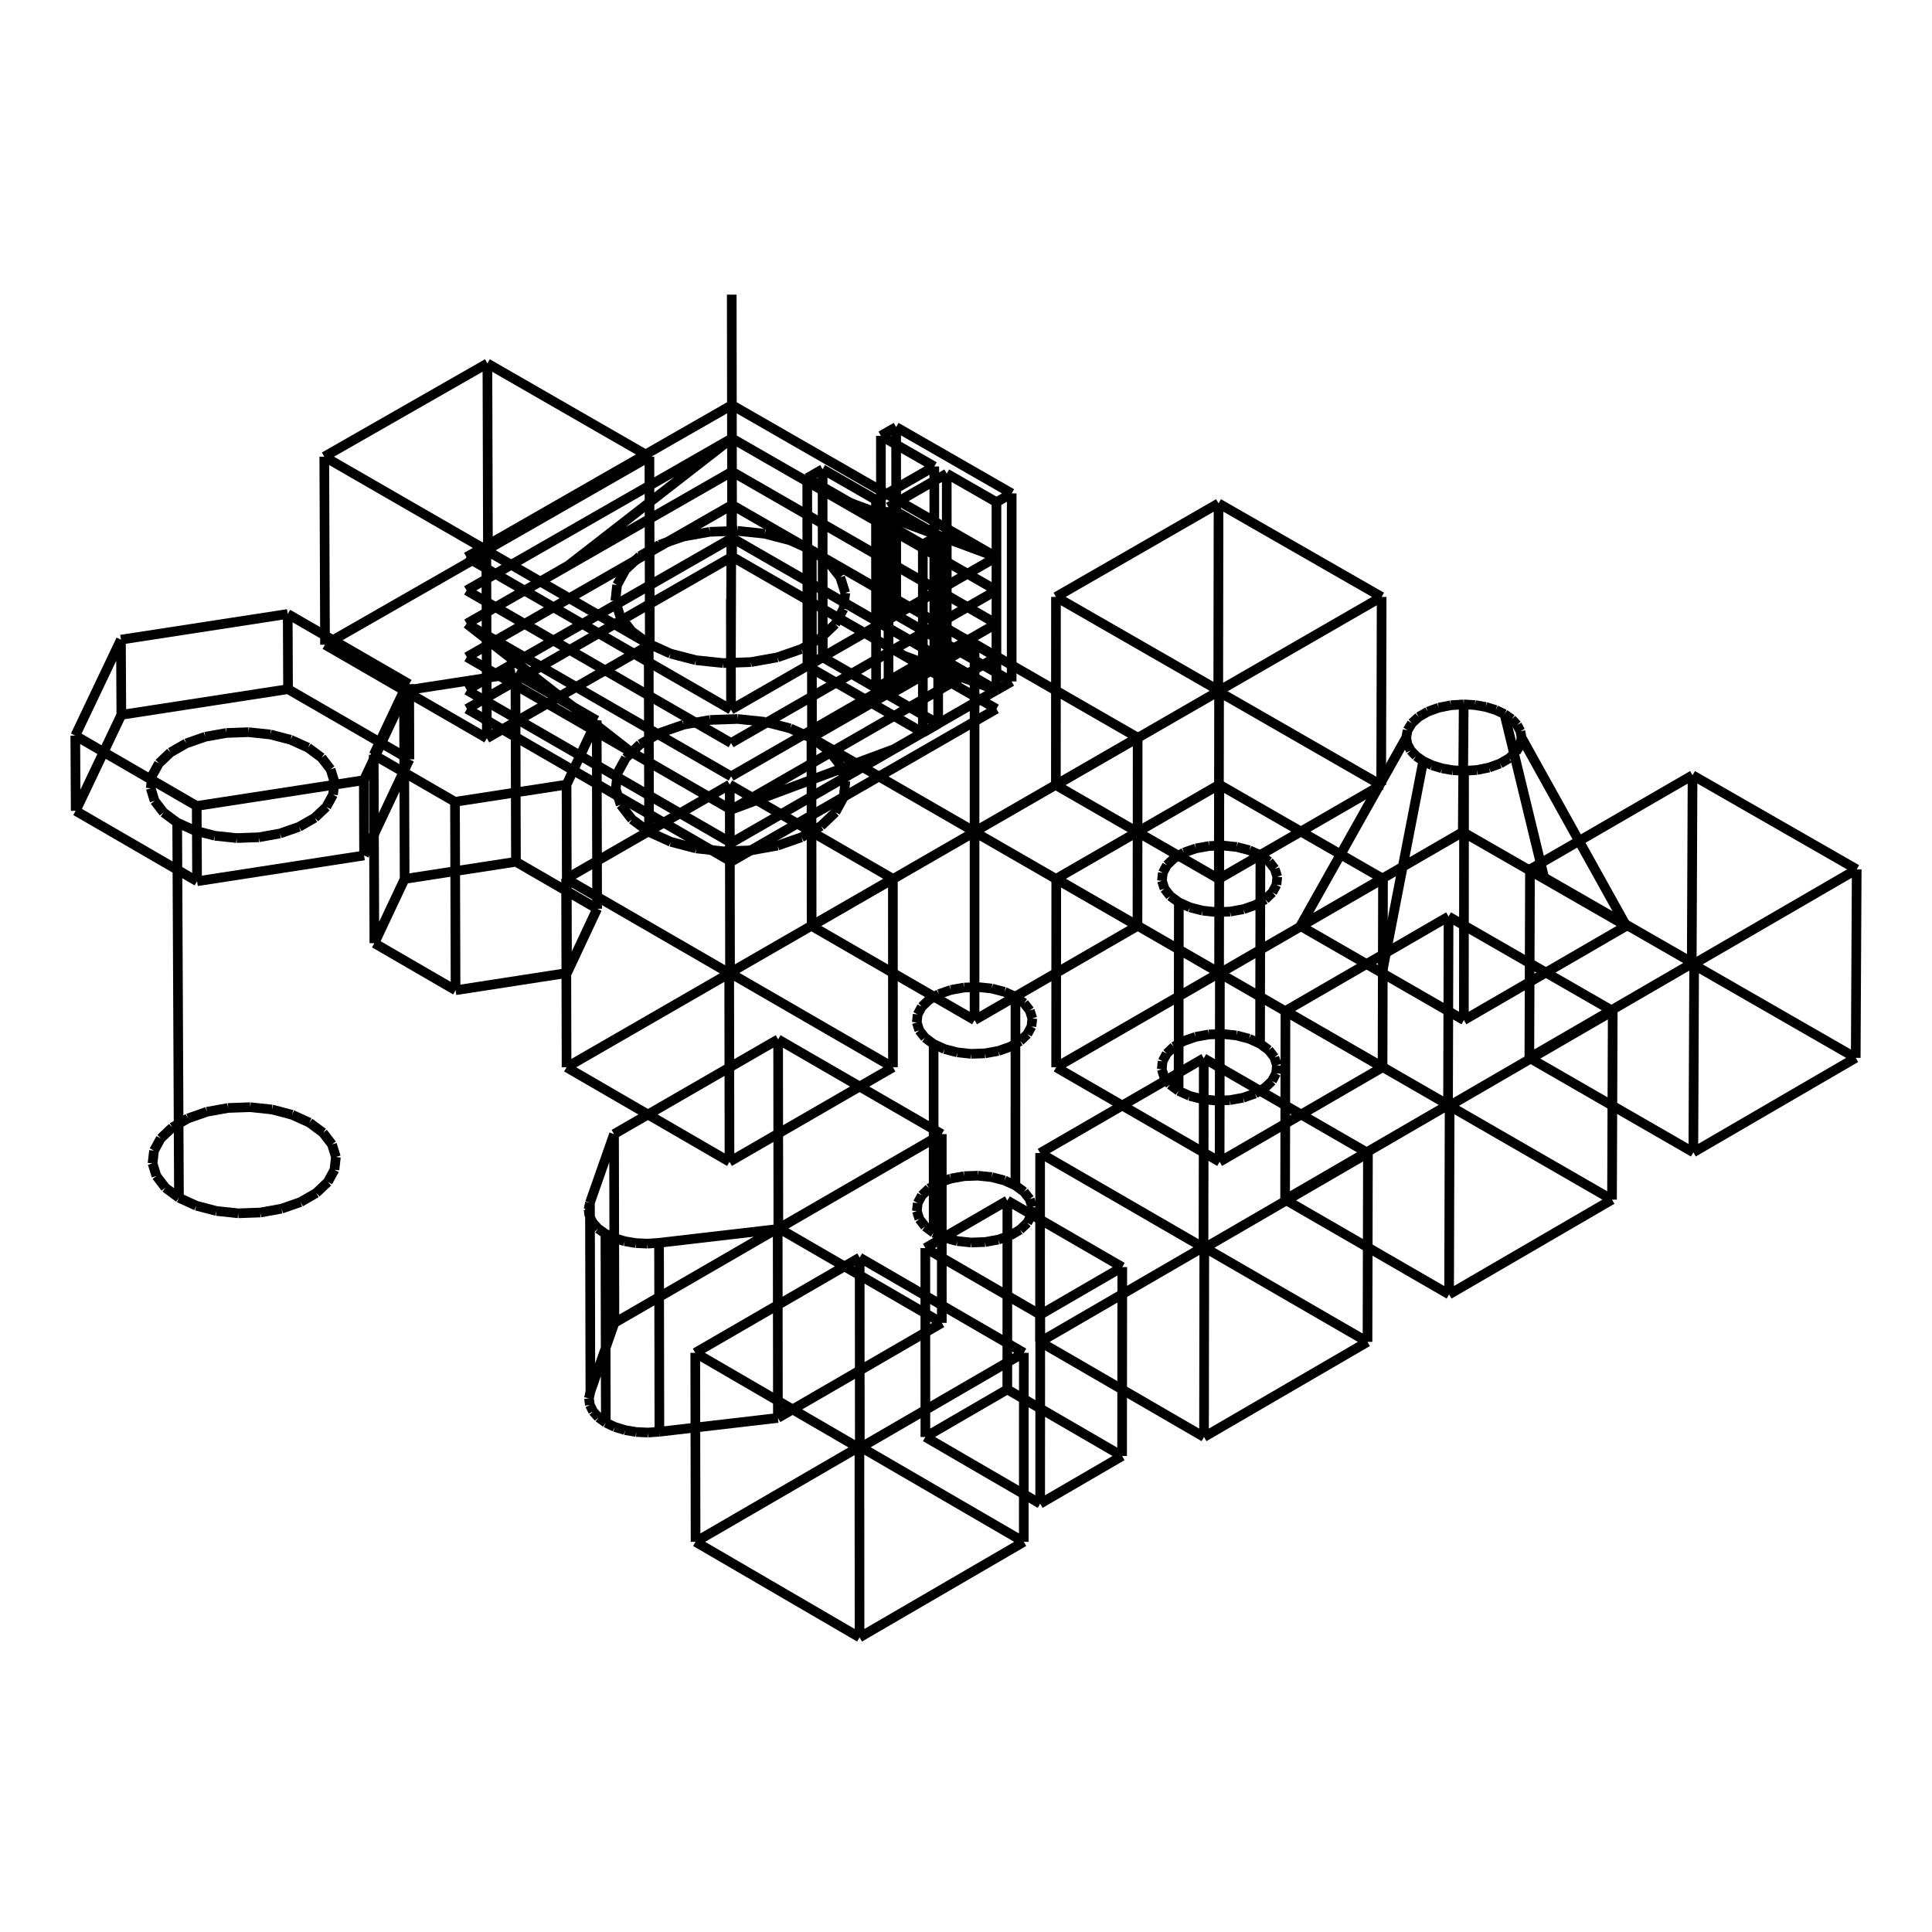
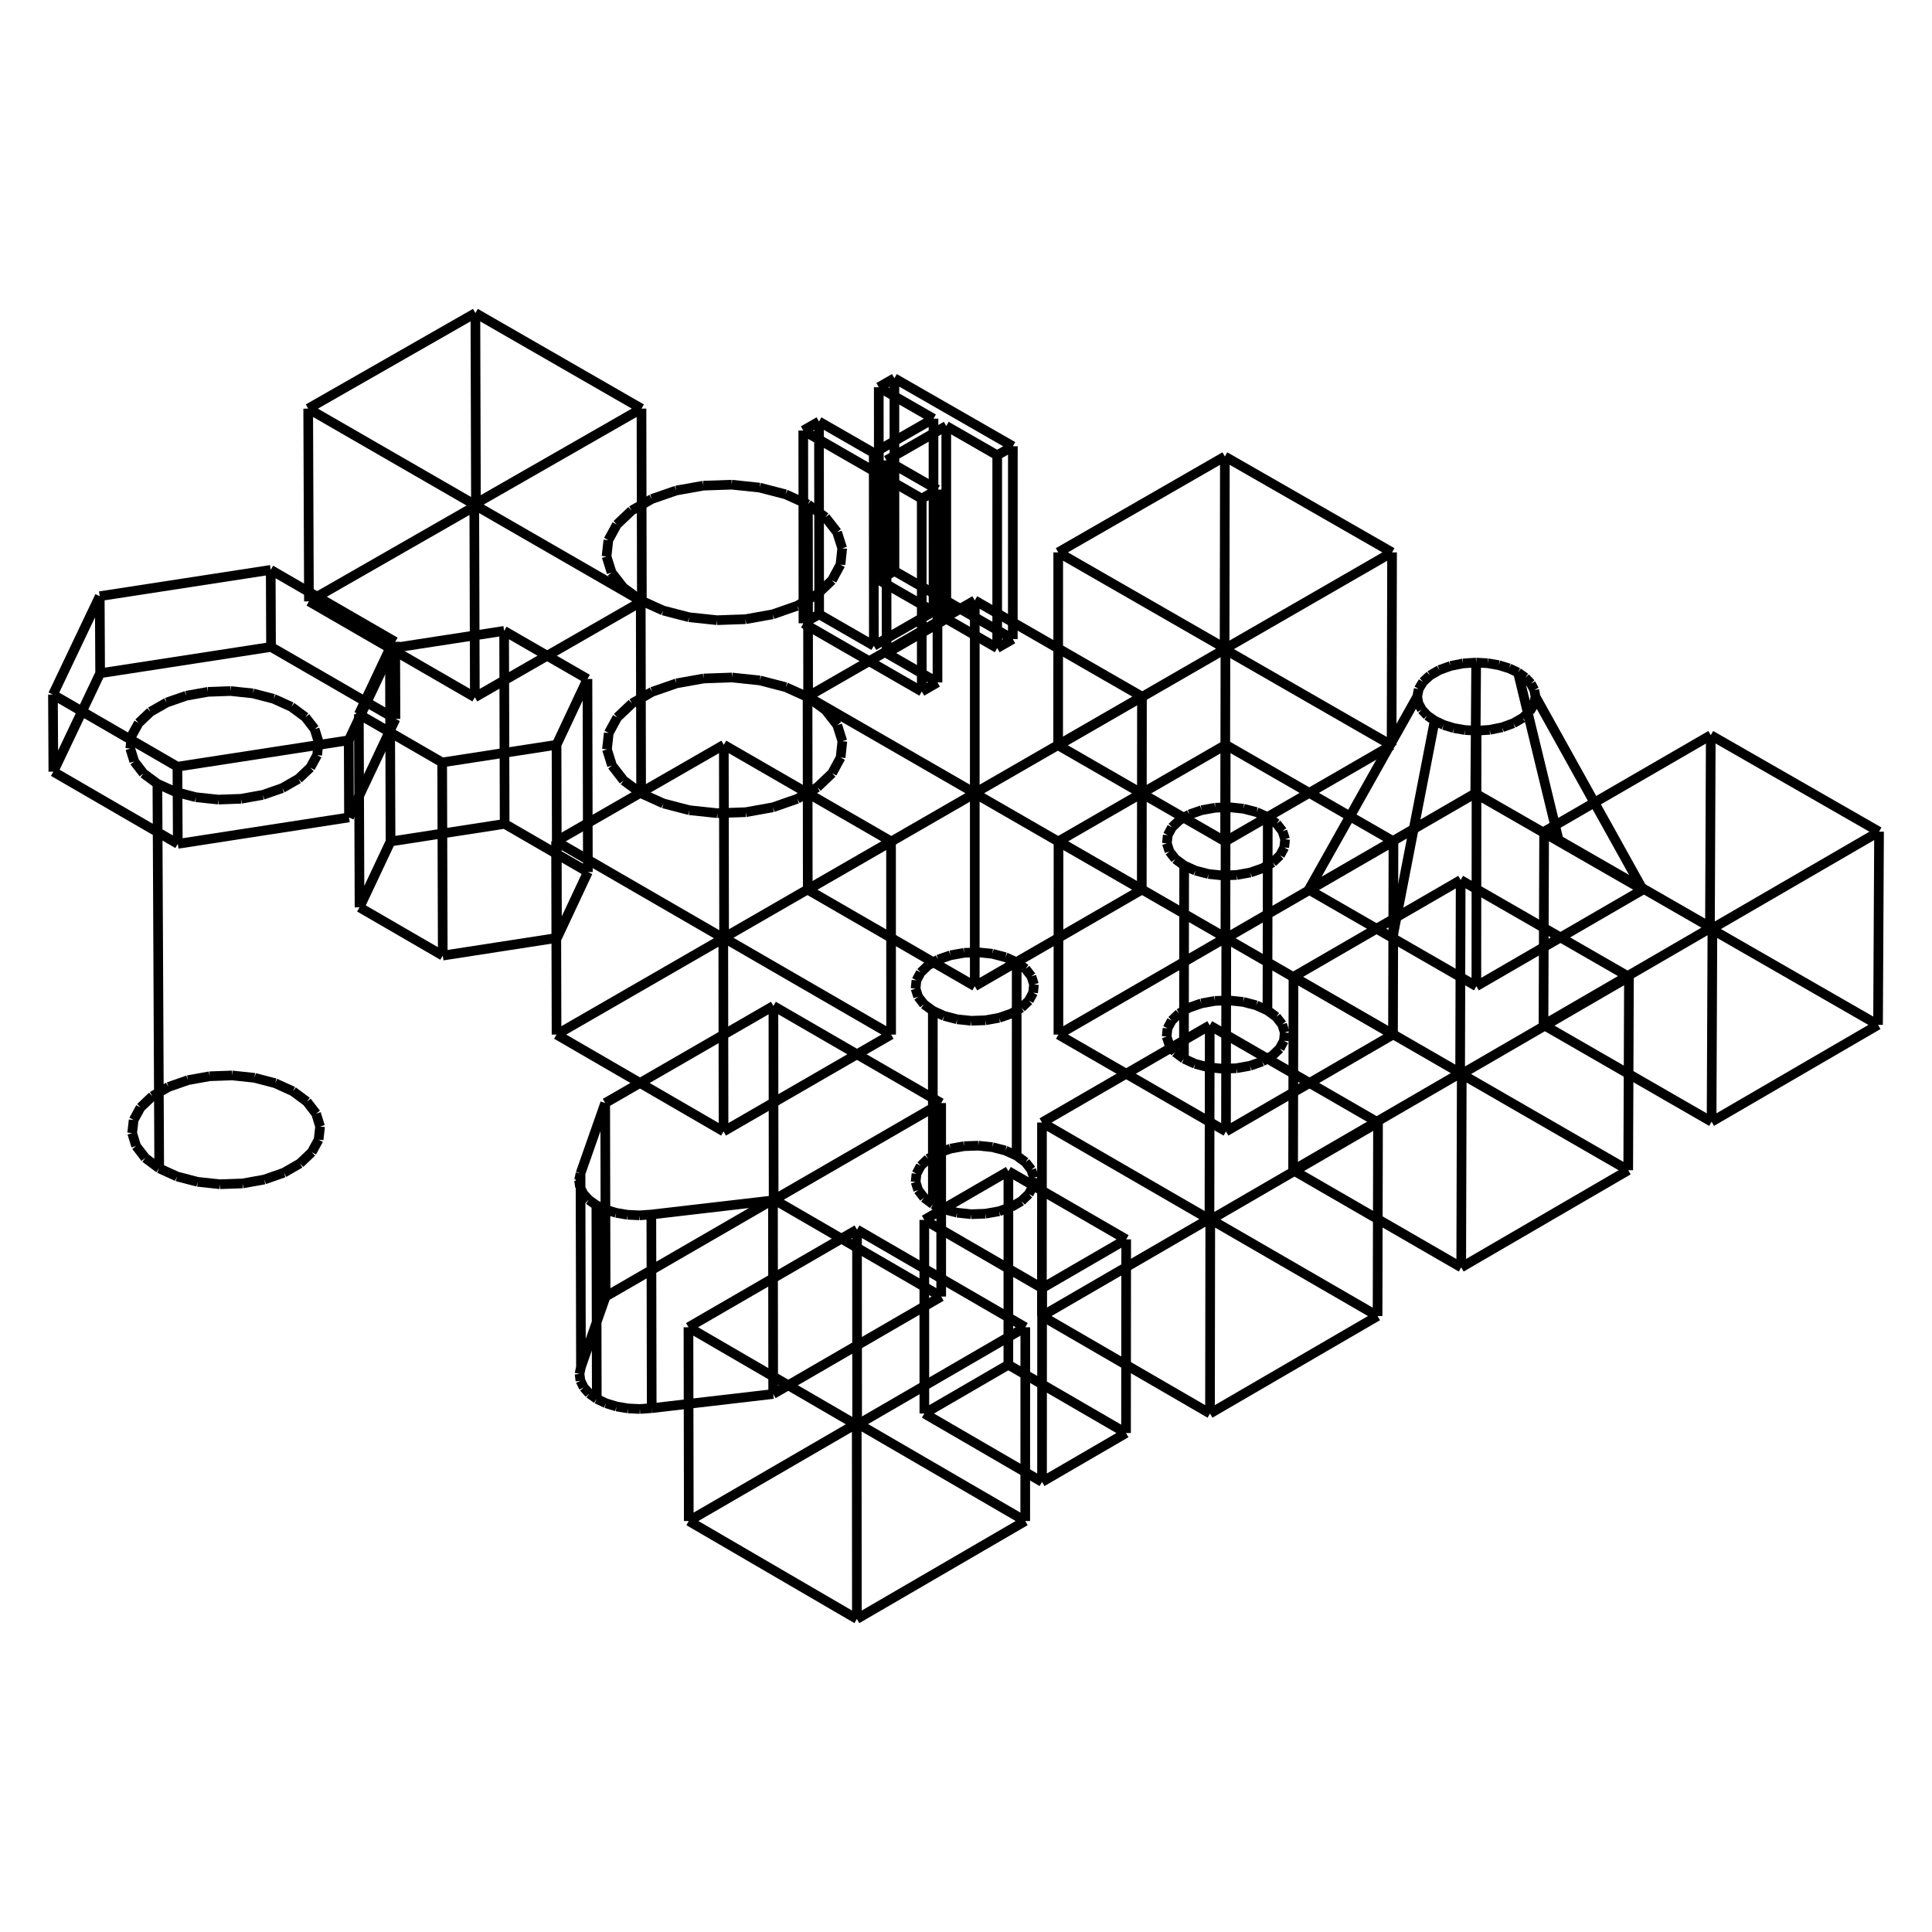
<svg xmlns="http://www.w3.org/2000/svg" viewBox="0 0 800 800">
-   <path d="M504.683,363.953 L504.795,285.987 M571.922,325.089 L572.109,247.167 M504.683,363.953 L571.922,325.089 M504.795,285.987 L572.109,247.167 M504.458,286.311 L504.57,208.432 M571.922,325.089 L504.458,286.311 M572.109,247.167 L504.57,208.432 M437.218,325.089 L437.256,247.167 M504.458,286.311 L437.218,325.089 M504.57,208.432 L437.256,247.167 M437.218,325.089 L504.683,363.953 M437.256,247.167 L504.795,285.987" stroke="black" stroke-width="4" fill="red" />
-   <path d="M403.542,344.51 L403.542,266.566 M336.078,383.418 L336.003,305.43 M403.542,344.51 L336.078,383.418 M403.542,266.566 L336.003,305.43 M403.542,422.411 L403.542,344.38 M336.078,383.418 L403.542,422.411 M336.003,305.43 L403.542,344.38 M471.007,383.418 L471.082,305.43 M403.542,422.411 L471.007,383.418 M403.542,344.38 L471.082,305.43 M471.007,383.418 L403.542,344.51 M471.082,305.43 L403.542,266.566" stroke="black" stroke-width="4" fill="red" />
-   <path d="M302.29,402.904 L302.177,324.894 M234.6,441.941 L234.412,363.888 M302.29,402.904 L234.6,441.941 M302.177,324.894 L234.412,363.888 M302.064,481.065 L301.951,402.969 M234.6,441.941 L302.064,481.065 M234.412,363.888 L301.951,402.969 M369.754,441.941 L369.716,363.888 M302.064,481.065 L369.754,441.941 M301.951,402.969 L369.716,363.888 M369.754,441.941 L302.29,402.904 M369.716,363.888 L302.177,324.894" stroke="black" stroke-width="4" fill="red" />
-   <path d="M382.14,303.357 L382.116,225.459 M334.341,275.813 L334.264,197.946 M382.14,303.357 L334.341,275.813 M382.116,225.459 L334.264,197.946 M340.686,272.166 L340.616,194.302 M334.341,275.813 L340.686,272.166 M334.264,197.946 L340.616,194.302 M362.77,284.889 L362.725,207.011 M340.686,272.166 L362.77,284.889 M340.616,194.302 L362.725,207.011 M386.888,271.013 L386.87,193.151 M362.77,284.889 L386.888,271.013 M362.725,207.011 L386.87,193.151 M364.804,258.3 L364.761,180.452 M386.888,271.013 L364.804,258.3 M386.87,193.151 L364.761,180.452 M371.109,254.675 L371.073,176.831 M364.804,258.3 L371.109,254.675 M364.761,180.452 L371.073,176.831 M418.908,282.185 L418.925,204.31 M371.109,254.675 L418.908,282.185 M371.073,176.831 L418.925,204.31 M412.602,285.816 L412.612,207.937 M418.908,282.185 L412.602,285.816 M418.925,204.31 L412.612,207.937 M392.042,273.98 L392.03,196.115 M412.602,285.816 L392.042,273.98 M412.612,207.937 L392.03,196.115 M367.925,287.858 L367.885,209.977 M392.042,273.98 L367.925,287.858 M392.03,196.115 L367.885,209.977 M388.485,299.703 L388.468,221.809 M367.925,287.858 L388.485,299.703 M367.885,209.977 L388.468,221.809 M388.485,299.703 L382.14,303.357 M388.468,221.809 L382.116,225.459" stroke="black" stroke-width="4" fill="red" />
-   <path d="M188.64,410.041 L188.401,332.024 M234.788,402.904 L234.6,324.894 M188.64,410.041 L234.788,402.904 M188.401,332.024 L234.6,324.894 M247.261,376.291 L247.087,298.311 M234.788,402.904 L247.261,376.291 M234.6,324.894 L247.087,298.311 M213.641,356.834 L213.43,278.876 M247.261,376.291 L213.641,356.834 M247.087,298.311 L213.43,278.876 M167.549,363.953 L167.287,285.987 M213.641,356.834 L167.549,363.953 M213.43,278.876 L167.287,285.987 M155.02,390.547 L154.744,312.552 M167.549,363.953 L155.02,390.547 M167.287,285.987 L154.744,312.552 M155.02,390.547 L188.64,410.041 M154.744,312.552 L188.401,332.024" stroke="black" stroke-width="4" fill="red" />
-   <path d="M336.228,305.689 L336.153,227.789 M268.764,344.51 L268.614,266.566 M336.228,305.689 L343.296,310.894 M343.296,310.894 L347.996,316.924 M347.996,316.924 L350.055,323.432 M350.055,323.432 L349.352,330.038 M349.352,330.038 L345.925,336.359 M345.925,336.359 L339.973,342.027 M339.973,342.027 L331.842,346.711 M331.842,346.711 L322.002,350.139 M322.002,350.139 L311.028,352.111 M311.028,352.111 L299.558,352.511 M299.558,352.511 L288.26,351.316 M288.26,351.316 L277.792,348.596 M277.792,348.596 L268.764,344.51 M336.153,227.789 L343.229,232.987 M343.229,232.987 L347.934,239.011 M347.934,239.011 L349.996,245.511 M349.996,245.511 L349.292,252.11 M349.292,252.11 L345.861,258.424 M345.861,258.424 L339.903,264.085 M339.903,264.085 L331.762,268.764 M331.762,268.764 L321.912,272.189 M321.912,272.189 L310.925,274.158 M310.925,274.158 L299.442,274.558 M299.442,274.558 L288.132,273.365 M288.132,273.365 L277.652,270.648 M277.652,270.648 L268.614,266.566 M268.764,344.51 L261.7,339.296 M261.7,339.296 L257.012,333.258 M257.012,333.258 L254.969,326.747 M254.969,326.747 L255.691,320.142 M255.691,320.142 L259.132,313.827 M259.132,313.827 L265.092,308.168 M265.092,308.168 L273.224,303.494 M273.224,303.494 L283.055,300.075 M283.055,300.075 L294.014,298.109 M294.014,298.109 L305.467,297.71 M305.467,297.71 L316.748,298.901 M316.748,298.901 L327.204,301.613 M327.204,301.613 L336.228,305.689 M268.614,266.566 L261.543,261.358 M261.543,261.358 L256.849,255.326 M256.849,255.326 L254.804,248.822 M254.804,248.822 L255.526,242.225 M255.526,242.225 L258.971,235.917 M258.971,235.917 L264.938,230.264 M264.938,230.264 L273.079,225.595 M273.079,225.595 L282.921,222.18 M282.921,222.18 L293.893,220.217 M293.893,220.217 L305.358,219.818 M305.358,219.818 L316.652,221.008 M316.652,221.008 L327.119,223.717 M327.119,223.717 L336.153,227.789" stroke="black" stroke-width="4" fill="red" />
-   <path d="M504.795,402.904 L504.908,324.894 M437.331,441.941 L437.369,363.888 M504.795,402.904 L437.331,441.941 M504.908,324.894 L437.369,363.888 M505.021,481.065 L505.134,402.969 M437.331,441.941 L505.021,481.065 M437.369,363.888 L505.134,402.969 M572.485,441.941 L572.673,363.888 M505.021,481.065 L572.485,441.941 M505.134,402.969 L572.673,363.888 M572.485,441.941 L504.795,402.904 M572.673,363.888 L504.908,324.894 M521.769,432.173 L521.901,354.131 M488.037,451.714 L488.131,373.65 M521.769,432.173 L525.329,434.794 M525.329,434.794 L527.703,437.831 M527.703,437.831 L528.753,441.107 M528.753,441.107 L528.417,444.432 M528.417,444.432 L526.715,447.612 M526.715,447.612 L523.744,450.464 M523.744,450.464 L519.678,452.821 M519.678,452.821 L514.753,454.545 M514.753,454.545 L509.255,455.537 M509.255,455.537 L503.504,455.738 M503.504,455.738 L497.835,455.137 M497.835,455.137 L492.577,453.769 M492.577,453.769 L488.037,451.714 M521.901,354.131 L525.465,356.749 M525.465,356.749 L527.842,359.782 M527.842,359.782 L528.893,363.055 M528.893,363.055 L528.556,366.376 M528.556,366.376 L526.852,369.553 M526.852,369.553 L523.878,372.402 M523.878,372.402 L519.808,374.756 M519.808,374.756 L514.877,376.478 M514.877,376.478 L509.373,377.469 M509.373,377.469 L503.616,377.67 M503.616,377.67 L497.94,377.07 M497.94,377.07 L492.677,375.703 M492.677,375.703 L488.131,373.65 M488.037,451.714 L484.478,449.09 M484.478,449.09 L482.107,446.052 M482.107,446.052 L481.061,442.775 M481.061,442.775 L481.402,439.45 M481.402,439.45 L483.108,436.271 M483.108,436.271 L486.08,433.422 M486.08,433.422 L490.146,431.068 M490.146,431.068 L495.069,429.346 M495.069,429.346 L500.564,428.355 M500.564,428.355 L506.31,428.154 M506.31,428.154 L511.975,428.754 M511.975,428.754 L517.23,430.12 M517.23,430.12 L521.769,432.173 M488.131,373.65 L484.568,371.03 M484.568,371.03 L482.194,367.995 M482.194,367.995 L481.148,364.721 M481.148,364.721 L481.488,361.4 M481.488,361.4 L483.196,358.225 M483.196,358.225 L486.172,355.378 M486.172,355.378 L490.243,353.027 M490.243,353.027 L495.171,351.307 M495.171,351.307 L500.672,350.318 M500.672,350.318 L506.424,350.117 M506.424,350.117 L512.096,350.716 M512.096,350.716 L517.356,352.081 M517.356,352.081 L521.901,354.131" stroke="black" stroke-width="4" fill="red" />
-   <path d="M420.46,490.86 L420.479,412.753 M386.615,510.465 L386.596,432.337 M420.46,490.86 L424.019,493.489 M424.019,493.489 L426.388,496.536 M426.388,496.536 L427.43,499.823 M427.43,499.823 L427.084,503.159 M427.084,503.159 L425.37,506.35 M425.37,506.35 L422.386,509.212 M422.386,509.212 L418.306,511.576 M418.306,511.576 L413.368,513.306 M413.368,513.306 L407.858,514.301 M407.858,514.301 L402.097,514.503 M402.097,514.503 L396.42,513.9 M396.42,513.9 L391.157,512.528 M391.157,512.528 L386.615,510.465 M420.479,412.753 L424.042,415.379 M424.042,415.379 L426.414,418.423 M426.414,418.423 L427.457,421.706 M427.457,421.706 L427.11,425.038 M427.11,425.038 L425.394,428.226 M425.394,428.226 L422.407,431.084 M422.407,431.084 L418.323,433.446 M418.323,433.446 L413.379,435.174 M413.379,435.174 L407.863,436.168 M407.863,436.168 L402.095,436.37 M402.095,436.37 L396.412,435.768 M396.412,435.768 L391.144,434.397 M391.144,434.397 L386.596,432.337 M386.615,510.465 L383.058,507.833 M383.058,507.833 L380.691,504.785 M380.691,504.785 L379.654,501.497 M379.654,501.497 L380.004,498.161 M380.004,498.161 L381.722,494.971 M381.722,494.971 L384.708,492.112 M384.708,492.112 L388.788,489.75 M388.788,489.75 L393.724,488.022 M393.724,488.022 L399.23,487.029 M399.23,487.029 L404.987,486.827 M404.987,486.827 L410.66,487.429 M410.66,487.429 L415.919,488.8 M415.919,488.8 L420.46,490.86 M386.596,432.337 L383.035,429.707 M383.035,429.707 L380.666,426.662 M380.666,426.662 L379.627,423.378 M379.627,423.378 L379.978,420.046 M379.978,420.046 L381.698,416.859 M381.698,416.859 L384.687,414.004 M384.687,414.004 L388.771,411.644 M388.771,411.644 L393.713,409.918 M393.713,409.918 L399.225,408.926 M399.225,408.926 L404.988,408.725 M404.988,408.725 L410.668,409.326 M410.668,409.326 L415.933,410.695 M415.933,410.695 L420.479,412.753" stroke="black" stroke-width="4" fill="red" />
-   <path d="M622.984,295.706 L625.966,297.789 M625.966,297.789 L628.187,300.167 M628.187,300.167 L629.563,302.747 M629.563,302.747 L630.039,305.43 M630.039,305.43 L673.399,383.418 M673.399,383.418 L639.536,363.953 M622.984,295.706 L639.536,363.953 M630.039,305.43 L629.46,308.491 M629.46,308.491 L627.712,311.399 M627.712,311.399 L624.884,314.009 M624.884,314.009 L621.115,316.188 M621.115,316.188 L616.596,317.828 M616.596,317.828 L611.553,318.846 M611.553,318.846 L606.24,319.191 M606.24,319.191 L606.16,422.411 M606.16,422.411 L673.399,383.418 M606.24,319.191 L601.578,318.927 M601.578,318.927 L597.093,318.143 M597.093,318.143 L592.956,316.871 M592.956,316.871 L589.327,315.159 M589.327,315.159 L572.297,402.904 M572.297,402.904 L606.16,422.411 M589.327,315.159 L586.346,313.074 M586.346,313.074 L584.126,310.695 M584.126,310.695 L582.754,308.114 M582.754,308.114 L582.281,305.43 M582.281,305.43 L538.471,383.418 M538.471,383.418 L572.297,402.904 M582.281,305.43 L582.864,302.369 M582.864,302.369 L584.615,299.463 M584.615,299.463 L587.446,296.855 M587.446,296.855 L591.214,294.679 M591.214,294.679 L595.732,293.041 M595.732,293.041 L600.771,292.024 M600.771,292.024 L606.081,291.68 M606.081,291.68 L605.71,344.51 M605.71,344.51 L538.471,383.418 M606.081,291.68 L610.739,291.944 M610.739,291.944 L615.221,292.726 M615.221,292.726 L619.356,293.996 M619.356,293.996 L622.984,295.706 M639.536,363.953 L605.71,344.51" stroke="black" stroke-width="4" fill="red" />
-   <path d="M322.297,508.504 L322.206,430.377 M254.425,547.777 L254.259,469.607 M322.297,508.504 L254.425,547.777 M322.206,430.377 L254.259,469.607 M244.466,576.22 L244.288,498.019 M254.425,547.777 L244.466,576.22 M254.259,469.607 L244.288,498.019 M250.857,589.107 L250.687,510.892 M244.466,576.22 L243.88,578.995 M243.88,578.995 L244.261,581.781 M244.261,581.781 L245.592,584.466 M245.592,584.466 L247.821,586.941 M247.821,586.941 L250.857,589.107 M244.288,498.019 L243.702,500.791 M243.702,500.791 L244.082,503.574 M244.082,503.574 L245.415,506.256 M245.415,506.256 L247.646,508.728 M247.646,508.728 L250.687,510.892 M273.042,592.853 L272.896,514.633 M250.857,589.107 L254.58,590.877 M254.58,590.877 L258.838,592.178 M258.838,592.178 L263.46,592.958 M263.46,592.958 L268.259,593.186 M268.259,593.186 L273.042,592.853 M250.687,510.892 L254.413,512.659 M254.413,512.659 L258.676,513.959 M258.676,513.959 L263.303,514.738 M263.303,514.738 L268.108,514.966 M268.108,514.966 L272.896,514.633 M322.115,587.137 L322.024,508.924 M273.042,592.853 L322.115,587.137 M272.896,514.633 L322.024,508.924 M389.986,547.777 L389.971,469.607 M322.115,587.137 L389.986,547.777 M322.024,508.924 L389.971,469.607 M389.986,547.777 L322.297,508.504 M389.971,469.607 L322.206,430.377" stroke="black" stroke-width="4" fill="red" />
-   <path d="M81.603,364.907 L81.46,333.741 M150.762,354.229 L150.65,323.068 M81.603,364.907 L150.762,354.229 M81.46,333.741 L150.65,323.068 M31.342,335.749 L31.177,304.596 M31.342,335.749 L81.603,364.907 M31.177,304.596 L81.46,333.741 M169.533,314.435 L169.429,283.292 M150.762,354.229 L169.533,314.435 M150.65,323.068 L169.429,283.292 M169.533,314.435 L119.271,285.361 M119.271,285.361 L50.239,295.998 M50.239,295.998 L31.342,335.749 M73.371,340.624 L80.575,343.892 M80.575,343.892 L88.935,346.068 M88.935,346.068 L97.967,347.023 M97.967,347.023 L107.143,346.703 M107.143,346.703 L115.931,345.126 M115.931,345.126 L123.818,342.384 M123.818,342.384 L130.345,338.638 M130.345,338.638 L135.133,334.104 M135.133,334.104 L137.905,329.048 M137.905,329.048 L138.499,323.763 M138.499,323.763 L136.883,318.557 M136.883,318.557 L133.152,313.732 M133.152,313.732 L127.522,309.568 M127.522,309.568 L120.321,306.306 M120.321,306.306 L111.968,304.135 M111.968,304.135 L102.947,303.182 M102.947,303.182 L93.782,303.502 M93.782,303.502 L85.004,305.075 M85.004,305.075 L77.123,307.811 M77.123,307.811 L70.596,311.551 M70.596,311.551 L65.802,316.078 M65.802,316.078 L63.021,321.131 M63.021,321.131 L62.415,326.415 M62.415,326.415 L64.02,331.624 M64.02,331.624 L67.744,336.454 M67.744,336.454 L73.371,340.624 M50.239,295.998 L50.082,264.862 M50.082,264.862 L31.177,304.596 M119.271,285.361 L119.145,254.231 M169.429,283.292 L119.145,254.231 M119.145,254.231 L50.082,264.862 M73.371,340.624 L74.103,495.986 M74.103,495.986 L81.29,499.262 M81.29,499.262 L89.632,501.442 M89.632,501.442 L98.644,502.399 M98.644,502.399 L107.8,502.078 M107.8,502.078 L116.568,500.498 M116.568,500.498 L124.437,497.75 M124.437,497.75 L130.95,493.995 M130.95,493.995 L135.727,489.452 M135.727,489.452 L138.493,484.384 M138.493,484.384 L139.086,479.088 M139.086,479.088 L137.474,473.87 M137.474,473.87 L133.75,469.034 M133.75,469.034 L128.133,464.861 M128.133,464.861 L120.948,461.592 M120.948,461.592 L112.613,459.417 M112.613,459.417 L103.612,458.461 M103.612,458.461 L94.467,458.781 M94.467,458.781 L85.709,460.358 M85.709,460.358 L77.845,463.1 M77.845,463.1 L71.333,466.848 M71.333,466.848 L66.55,471.386 M66.55,471.386 L63.775,476.45 M63.775,476.45 L63.17,481.745 M63.17,481.745 L64.772,486.965 M64.772,486.965 L68.488,491.806 M68.488,491.806 L74.103,495.986" stroke="black" stroke-width="4" fill="red" />
-   <path d="M302.85,209.012 L302.667,272.179 M302.667,272.179 L302.633,248.059 M302.633,248.059 L302.655,263.622 M302.655,263.622 L302.698,293.848 M302.698,293.848 L302.737,293.834 M302.737,293.834 L412.602,230.67 M412.602,230.67 L303.062,167.712 M303.062,167.712 L193.159,230.67 M193.159,230.67 L302.698,293.856 M302.698,293.856 L412.602,230.67 M412.602,230.67 L412.602,230.655 M412.602,230.655 L344.934,205.569 M344.934,205.569 L303.082,181.505 M303.082,181.505 L193.201,244.475 M193.201,244.475 L302.718,307.674 M302.718,307.674 L412.6,244.475 M412.6,244.475 L303.082,181.505 M303.082,181.505 L303.082,181.489 M303.082,181.489 L235.318,234.152 M235.318,234.152 L193.242,258.275 M193.242,258.275 L302.738,321.486 M302.738,321.486 L412.598,258.275 M412.598,258.275 L303.102,195.292 M303.102,195.292 L193.242,258.275 M193.242,258.275 L193.242,258.259 M193.242,258.259 L260.829,311.078 M260.829,311.078 L302.758,335.292 M302.758,335.292 L412.597,272.069 M412.597,272.069 L303.121,209.073 M303.121,209.073 L193.283,272.069 M193.283,272.069 L302.758,335.292 M302.758,335.292 L302.758,335.277 M302.758,335.277 L370.248,310.165 M370.248,310.165 L412.595,285.78 M412.595,285.78 L303.141,222.772 M303.141,222.772 L193.324,285.78 M193.324,285.78 L302.778,349.016 M302.778,349.016 L412.595,285.78 M412.595,285.78 L412.595,285.764 M412.595,285.764 L374.512,271.605 M374.512,271.605 L303.152,230.518 M303.152,230.518 L193.348,293.533 M193.348,293.533 L302.789,356.776 M302.789,356.776 L412.594,293.533 M412.594,293.533 L303.152,230.518 M303.152,230.518 L302.997,121.999" stroke="black" stroke-width="4" fill="red" />
-   <path d="M269.062,266.954 L268.913,189.097 M201.599,305.689 L201.375,227.789 M269.062,266.954 L201.599,305.689 M268.913,189.097 L201.375,227.789 M134.582,266.954 L134.284,189.097 M201.599,305.689 L134.582,266.954 M201.375,227.789 L134.284,189.097 M202.045,228.305 L201.822,150.491 M134.582,266.954 L202.045,228.305 M134.284,189.097 L201.822,150.491 M202.045,228.305 L269.062,266.954 M201.822,150.491 L268.913,189.097" stroke="black" stroke-width="4" fill="red" />
-   <path d="M599.603,457.58 L599.821,379.51 M532.139,496.739 L532.282,418.626 M599.603,457.58 L532.139,496.739 M599.821,379.51 L532.282,418.626 M600.04,535.986 L600.26,457.829 M532.139,496.739 L600.04,535.986 M532.282,418.626 L600.26,457.829 M667.503,496.739 L667.798,418.626 M600.04,535.986 L667.503,496.739 M600.26,457.829 L667.798,418.626 M667.503,496.739 L599.603,457.58 M667.798,418.626 L599.821,379.51" stroke="black" stroke-width="4" fill="red" />
-   <path d="M498.351,516.351 L498.456,438.216 M430.661,555.642 L430.691,477.463 M498.351,516.351 L430.661,555.642 M498.456,438.216 L430.691,477.463 M498.562,595.02 L498.669,516.798 M430.661,555.642 L498.562,595.02 M430.691,477.463 L498.669,516.798 M566.252,555.642 L566.434,477.463 M498.562,595.02 L566.252,555.642 M498.669,516.798 L566.434,477.463 M566.252,555.642 L498.351,516.351 M566.434,477.463 L498.456,438.216" stroke="black" stroke-width="4" fill="red" />
-   <path d="M356.027,598.962 L355.974,520.736 M288.019,638.437 L287.89,560.168 M356.027,598.962 L288.019,638.437 M355.974,520.736 L287.89,560.168 M355.921,678.001 L355.867,599.688 M288.019,638.437 L355.921,678.001 M287.89,560.168 L355.867,599.688 M423.929,638.437 L423.952,560.168 M355.921,678.001 L423.929,638.437 M355.867,599.688 L423.952,560.168 M423.929,638.437 L356.027,598.962 M423.952,560.168 L355.974,520.736" stroke="black" stroke-width="4" fill="red" />
-   <path d="M417.109,575.32 L417.124,497.119 M383.181,595.02 L383.158,516.798 M417.109,575.32 L383.181,595.02 M417.124,497.119 L383.158,516.798 M430.712,622.637 L430.743,544.384 M383.181,595.02 L430.712,622.637 M383.158,516.798 L430.743,544.384 M464.64,602.906 L464.709,524.675 M430.712,622.637 L464.64,602.906 M430.743,544.384 L464.709,524.675 M464.64,602.906 L417.109,575.32 M464.709,524.675 L417.124,497.119" stroke="black" stroke-width="4" fill="red" />
-   <path d="M700.517,399.005 L700.847,321 M633.278,438.033 L633.534,359.985 M700.517,399.005 L633.278,438.033 M700.847,321 L633.534,359.985 M701.179,477.149 L701.511,399.057 M633.278,438.033 L701.179,477.149 M633.534,359.985 L701.511,399.057 M768.417,438.033 L768.823,359.985 M701.179,477.149 L768.417,438.033 M701.511,399.057 L768.823,359.985 M768.417,438.033 L700.517,399.005 M768.823,359.985 L700.847,321" stroke="black" stroke-width="4" fill="red" />
+   <path d="M507.308,348.446 L507.424,268.524 M576.235,308.607 L576.426,228.73 M507.308,348.446 L576.235,308.607 M507.424,268.524 L576.426,228.73 M507.079,268.856 L507.193,189.023 M576.235,308.607 L507.079,268.856 M576.426,228.73 L507.193,189.023 M438.152,308.607 L438.19,228.73 M507.079,268.856 L438.152,308.607 M507.193,189.023 L438.19,228.73 M438.152,308.607 L507.308,348.446 M438.19,228.73 L507.424,268.524" stroke="black" stroke-width="4" fill="red" />
+   <path d="M403.631,328.515 L403.631,248.616 M334.475,368.398 L334.398,288.454 M403.631,328.515 L334.475,368.398 M403.631,248.616 L334.398,288.454 M403.631,408.37 L403.631,328.382 M334.475,368.398 L403.631,408.37 M334.398,288.454 L403.631,328.382 M472.788,368.398 L472.865,288.454 M403.631,408.37 L472.788,368.398 M403.631,328.382 L472.865,288.454 M472.788,368.398 L403.631,328.515 M472.865,288.454 L403.631,248.616" stroke="black" stroke-width="4" fill="red" />
+   <path d="M299.839,388.373 L299.723,308.407 M230.452,428.389 L230.259,348.379 M299.839,388.373 L230.452,428.389 M299.723,308.407 L230.259,348.379 M299.608,468.495 L299.492,388.44 M230.452,428.389 L299.608,468.495 M230.259,348.379 L299.492,388.44 M368.995,428.389 L368.957,348.379 M299.608,468.495 L368.995,428.389 M299.492,388.44 L368.957,348.379 M368.995,428.389 L299.839,388.373 M368.957,348.379 L299.723,308.407" stroke="black" stroke-width="4" fill="red" />
+   <path d="M381.692,286.329 L381.668,206.477 M332.694,258.095 L332.616,178.275 M381.692,286.329 L332.694,258.095 M381.668,206.477 L332.616,178.275 M339.198,254.356 L339.127,174.54 M332.694,258.095 L339.198,254.356 M332.616,178.275 L339.127,174.54 M361.837,267.398 L361.79,187.567 M339.198,254.356 L361.837,267.398 M339.127,174.54 L361.79,187.567 M386.559,253.174 L386.54,173.359 M361.837,267.398 L386.559,253.174 M361.79,187.567 L386.54,173.359 M363.921,240.142 L363.877,160.342 M386.559,253.174 L363.921,240.142 M386.54,173.359 L363.877,160.342 M370.385,236.426 L370.348,156.63 M363.921,240.142 L370.385,236.426 M363.877,160.342 L370.348,156.63 M419.382,264.626 L419.4,184.798 M370.385,236.426 L419.382,264.626 M370.348,156.63 L419.4,184.798 M412.919,268.348 L412.929,188.516 M419.382,264.626 L412.919,268.348 M419.4,184.798 L412.929,188.516 M391.843,256.216 L391.83,176.397 M412.919,268.348 L391.843,256.216 M412.929,188.516 L391.83,176.397 M367.12,270.442 L367.08,190.608 M391.843,256.216 L367.12,270.442 M391.83,176.397 L367.08,190.608 M388.196,282.584 L388.179,202.736 M367.12,270.442 L388.196,282.584 M367.08,190.608 L388.179,202.736 M388.196,282.584 L381.692,286.329 M388.179,202.736 L381.668,206.477" stroke="black" stroke-width="4" fill="red" />
+   <path d="M183.338,395.69 L183.093,315.716 M230.644,388.373 L230.452,308.407 M183.338,395.69 L230.644,388.373 M183.093,315.716 L230.452,308.407 M243.429,361.092 L243.251,281.157 M230.644,388.373 L243.429,361.092 M230.452,308.407 L243.251,281.157 M208.966,341.148 L208.75,261.235 M243.429,361.092 L208.966,341.148 M243.251,281.157 L208.75,261.235 M161.718,348.446 L161.449,268.524 M208.966,341.148 L161.718,348.446 M208.75,261.235 L161.449,268.524 M148.875,375.707 L148.592,295.755 M161.718,348.446 L148.875,375.707 M161.449,268.524 L148.592,295.755 M148.875,375.707 L183.338,395.69 M148.592,295.755 L183.093,315.716" stroke="black" stroke-width="4" fill="red" />
+   <path d="M334.628,288.72 L334.552,208.866 M265.472,328.515 L265.318,248.616 M334.628,288.72 L341.873,294.055 M341.873,294.055 L346.692,300.237 M346.692,300.237 L348.802,306.908 M348.802,306.908 L348.081,313.68 M348.081,313.68 L344.569,320.159 M344.569,320.159 L338.468,325.969 M338.468,325.969 L330.132,330.771 M330.132,330.771 L320.046,334.285 M320.046,334.285 L308.796,336.306 M308.796,336.306 L297.038,336.716 M297.038,336.716 L285.457,335.492 M285.457,335.492 L274.727,332.704 M274.727,332.704 L265.472,328.515 M334.552,208.866 L341.805,214.194 M341.805,214.194 L346.628,220.369 M346.628,220.369 L348.742,227.033 M348.742,227.033 L348.02,233.797 M348.02,233.797 L344.503,240.269 M344.503,240.269 L338.395,246.073 M338.395,246.073 L330.05,250.869 M330.05,250.869 L319.953,254.379 M319.953,254.379 L308.691,256.398 M308.691,256.398 L296.92,256.808 M296.92,256.808 L285.325,255.585 M285.325,255.585 L274.583,252.8 M274.583,252.8 L265.318,248.616 M265.472,328.515 L258.231,323.17 M258.231,323.17 L253.425,316.98 M253.425,316.98 L251.332,310.306 M251.332,310.306 L252.071,303.535 M252.071,303.535 L255.598,297.062 M255.598,297.062 L261.708,291.261 M261.708,291.261 L270.044,286.47 M270.044,286.47 L280.121,282.965 M280.121,282.965 L291.356,280.95 M291.356,280.95 L303.096,280.541 M303.096,280.541 L314.66,281.762 M314.66,281.762 L325.378,284.542 M325.378,284.542 L334.628,288.72 M265.318,248.616 L258.07,243.277 M258.07,243.277 L253.258,237.094 M253.258,237.094 L251.162,230.427 M251.162,230.427 L251.902,223.664 M251.902,223.664 L255.434,217.198 M255.434,217.198 L261.55,211.403 M261.55,211.403 L269.896,206.617 M269.896,206.617 L279.984,203.117 M279.984,203.117 L291.231,201.104 M291.231,201.104 L302.984,200.695 M302.984,200.695 L314.561,201.915 M314.561,201.915 L325.291,204.692 M325.291,204.692 L334.552,208.866" stroke="black" stroke-width="4" fill="red" />
+   <path d="M507.424,388.373 L507.539,308.407 M438.267,428.389 L438.306,348.379 M507.424,388.373 L438.267,428.389 M507.539,308.407 L438.306,348.379 M507.655,468.495 L507.771,388.44 M438.267,428.389 L507.655,468.495 M438.306,348.379 L507.771,388.44 M576.811,428.389 L577.004,348.379 M507.655,468.495 L576.811,428.389 M507.771,388.44 L577.004,348.379 M576.811,428.389 L507.424,388.373 M577.004,348.379 L507.539,308.407 M524.823,418.377 L524.958,338.378 M490.245,438.407 L490.342,358.386 M524.823,418.377 L528.473,421.064 M528.473,421.064 L530.907,424.176 M530.907,424.176 L531.983,427.534 M531.983,427.534 L531.638,430.943 M531.638,430.943 L529.893,434.203 M529.893,434.203 L526.848,437.127 M526.848,437.127 L522.68,439.542 M522.68,439.542 L517.632,441.31 M517.632,441.31 L511.996,442.326 M511.996,442.326 L506.101,442.533 M506.101,442.533 L500.289,441.917 M500.289,441.917 L494.9,440.515 M494.9,440.515 L490.245,438.407 M524.958,338.378 L528.612,341.061 M528.612,341.061 L531.048,344.17 M531.048,344.17 L532.126,347.525 M532.126,347.525 L531.781,350.929 M531.781,350.929 L530.034,354.186 M530.034,354.186 L526.986,357.106 M526.986,357.106 L522.813,359.519 M522.813,359.519 L517.759,361.285 M517.759,361.285 L512.117,362.3 M512.117,362.3 L506.215,362.507 M506.215,362.507 L500.397,361.891 M500.397,361.891 L495.001,360.49 M495.001,360.49 L490.342,358.386 M490.245,438.407 L486.597,435.718 M486.597,435.718 L484.166,432.604 M484.166,432.604 L483.094,429.245 M483.094,429.245 L483.443,425.837 M483.443,425.837 L485.192,422.577 M485.192,422.577 L488.239,419.657 M488.239,419.657 L492.407,417.243 M492.407,417.243 L497.454,415.478 M497.454,415.478 L503.086,414.463 M503.086,414.463 L508.977,414.257 M508.977,414.257 L514.784,414.872 M514.784,414.872 L520.17,416.273 M520.17,416.273 L524.823,418.377 M490.342,358.386 L486.689,355.7 M486.689,355.7 L484.256,352.588 M484.256,352.588 L483.183,349.233 M483.183,349.233 L483.532,345.829 M483.532,345.829 L485.283,342.573 M485.283,342.573 L488.334,339.656 M488.334,339.656 L492.506,337.245 M492.506,337.245 L497.558,335.482 M497.558,335.482 L503.197,334.468 M503.197,334.468 L509.094,334.262 M509.094,334.262 L514.907,334.877 M514.907,334.877 L520.3,336.275 M520.3,336.275 L524.958,338.378" stroke="black" stroke-width="4" fill="red" />
+   <path d="M420.973,478.535 L420.993,398.469 M386.28,498.633 L386.26,418.544 M420.973,478.535 L424.621,481.231 M424.621,481.231 L427.05,484.354 M427.05,484.354 L428.118,487.723 M428.118,487.723 L427.763,491.143 M427.763,491.143 L426.006,494.415 M426.006,494.415 L422.947,497.348 M422.947,497.348 L418.766,499.771 M418.766,499.771 L413.703,501.545 M413.703,501.545 L408.055,502.565 M408.055,502.565 L402.15,502.772 M402.15,502.772 L396.33,502.154 M396.33,502.154 L390.936,500.747 M390.936,500.747 L386.28,498.633 M420.993,398.469 L424.645,401.162 M424.645,401.162 L427.076,404.281 M427.076,404.281 L428.146,407.647 M428.146,407.647 L427.79,411.063 M427.79,411.063 L426.031,414.331 M426.031,414.331 L422.969,417.261 M422.969,417.261 L418.782,419.682 M418.782,419.682 L413.715,421.453 M413.715,421.453 L408.06,422.472 M408.06,422.472 L402.148,422.679 M402.148,422.679 L396.322,422.062 M396.322,422.062 L390.921,420.656 M390.921,420.656 L386.26,418.544 M386.28,498.633 L382.633,495.935 M382.633,495.935 L380.207,492.81 M380.207,492.81 L379.143,489.439 M379.143,489.439 L379.503,486.02 M379.503,486.02 L381.264,482.75 M381.264,482.75 L384.325,479.819 M384.325,479.819 L388.507,477.398 M388.507,477.398 L393.567,475.627 M393.567,475.627 L399.211,474.608 M399.211,474.608 L405.112,474.402 M405.112,474.402 L410.927,475.019 M410.927,475.019 L416.319,476.424 M416.319,476.424 L420.973,478.535 M386.26,418.544 L382.609,415.849 M382.609,415.849 L380.181,412.728 M380.181,412.728 L379.116,409.361 M379.116,409.361 L379.476,405.945 M379.476,405.945 L381.239,402.679 M381.239,402.679 L384.303,399.752 M384.303,399.752 L388.49,397.333 M388.49,397.333 L393.555,395.564 M393.555,395.564 L399.206,394.547 M399.206,394.547 L405.114,394.34 M405.114,394.34 L410.935,394.956 M410.935,394.956 L416.333,396.36 M416.333,396.36 L420.993,398.469" stroke="black" stroke-width="4" fill="red" />
+   <path d="M628.577,278.486 L631.634,280.622 M631.634,280.622 L633.911,283.059 M633.911,283.059 L635.321,285.704 M635.321,285.704 L635.809,288.454 M635.809,288.454 L680.257,368.398 M680.257,368.398 L645.544,348.446 M628.577,278.486 L645.544,348.446 M635.809,288.454 L635.216,291.592 M635.216,291.592 L633.424,294.574 M633.424,294.574 L630.524,297.248 M630.524,297.248 L626.662,299.482 M626.662,299.482 L622.029,301.163 M622.029,301.163 L616.86,302.207 M616.86,302.207 L611.413,302.561 M611.413,302.561 L611.331,408.37 M611.331,408.37 L680.257,368.398 M611.413,302.561 L606.634,302.29 M606.634,302.29 L602.036,301.487 M602.036,301.487 L597.796,300.183 M597.796,300.183 L594.076,298.428 M594.076,298.428 L576.619,388.373 M576.619,388.373 L611.331,408.37 M594.076,298.428 L591.02,296.29 M591.02,296.29 L588.745,293.851 M588.745,293.851 L587.338,291.206 M587.338,291.206 L586.854,288.454 M586.854,288.454 L541.944,368.398 M541.944,368.398 L576.619,388.373 M586.854,288.454 L587.451,285.317 M587.451,285.317 L589.246,282.337 M589.246,282.337 L592.148,279.665 M592.148,279.665 L596.011,277.433 M596.011,277.433 L600.641,275.755 M600.641,275.755 L605.807,274.712 M605.807,274.712 L611.25,274.359 M611.25,274.359 L610.87,328.515 M610.87,328.515 L541.944,368.398 M611.25,274.359 L616.025,274.63 M616.025,274.63 L620.62,275.432 M620.62,275.432 L624.858,276.734 M624.858,276.734 L628.577,278.486 M645.544,348.446 L610.87,328.515" stroke="black" stroke-width="4" fill="red" />
+   <path d="M320.347,496.622 L320.255,416.536 M250.774,536.88 L250.603,456.749 M320.347,496.622 L250.774,536.88 M320.255,416.536 L250.603,456.749 M240.565,566.037 L240.382,485.874 M250.774,536.88 L240.565,566.037 M250.603,456.749 L240.382,485.874 M247.116,579.247 L246.941,499.07 M240.565,566.037 L239.964,568.882 M239.964,568.882 L240.354,571.738 M240.354,571.738 L241.719,574.49 M241.719,574.49 L244.003,577.027 M244.003,577.027 L247.116,579.247 M240.382,485.874 L239.781,488.716 M239.781,488.716 L240.171,491.569 M240.171,491.569 L241.538,494.318 M241.538,494.318 L243.825,496.852 M243.825,496.852 L246.941,499.07 M269.858,583.087 L269.708,502.905 M247.116,579.247 L250.932,581.061 M250.932,581.061 L255.297,582.395 M255.297,582.395 L260.035,583.195 M260.035,583.195 L264.954,583.429 M264.954,583.429 L269.858,583.087 M246.941,499.07 L250.761,500.882 M250.761,500.882 L255.131,502.214 M255.131,502.214 L259.874,503.013 M259.874,503.013 L264.799,503.247 M264.799,503.247 L269.708,502.905 M320.161,577.228 L320.068,497.052 M269.858,583.087 L320.161,577.228 M269.708,502.905 L320.068,497.052 M389.735,536.88 L389.72,456.749 M320.161,577.228 L389.735,536.88 M320.068,497.052 L389.72,456.749 M389.735,536.88 L320.347,496.622 M389.72,456.749 L320.255,416.536" stroke="black" stroke-width="4" fill="red" />
+   <path d="M73.617,349.423 L73.47,317.476 M144.511,338.478 L144.396,306.535 M73.617,349.423 L144.511,338.478 M73.47,317.476 L144.396,306.535 M22.095,319.534 L21.925,287.6 M22.095,319.534 L73.617,349.423 M21.925,287.6 L73.47,317.476 M163.752,297.686 L163.646,265.761 M144.511,338.478 L163.752,297.686 M144.396,306.535 L163.646,265.761 M163.752,297.686 L112.23,267.882 M112.23,267.882 L41.465,278.785 M41.465,278.785 L22.095,319.534 M65.178,324.532 L72.562,327.882 M72.562,327.882 L81.133,330.112 M81.133,330.112 L90.391,331.091 M90.391,331.091 L99.798,330.763 M99.798,330.763 L108.805,329.146 M108.805,329.146 L116.89,326.336 M116.89,326.336 L123.581,322.495 M123.581,322.495 L128.489,317.848 M128.489,317.848 L131.33,312.665 M131.33,312.665 L131.94,307.247 M131.94,307.247 L130.283,301.911 M130.283,301.911 L126.458,296.964 M126.458,296.964 L120.687,292.696 M120.687,292.696 L113.306,289.352 M113.306,289.352 L104.743,287.127 M104.743,287.127 L95.496,286.15 M95.496,286.15 L86.101,286.478 M86.101,286.478 L77.103,288.09 M77.103,288.09 L69.024,290.895 M69.024,290.895 L62.333,294.729 M62.333,294.729 L57.419,299.37 M57.419,299.37 L54.569,304.549 M54.569,304.549 L53.947,309.966 M53.947,309.966 L55.593,315.305 M55.593,315.305 L59.41,320.256 M59.41,320.256 L65.178,324.532 M41.465,278.785 L41.305,246.869 M41.305,246.869 L21.925,287.6 M112.23,267.882 L112.1,235.971 M163.646,265.761 L112.1,235.971 M112.1,235.971 L41.305,246.869 M65.178,324.532 L65.928,483.79 M65.928,483.79 L73.296,487.148 M73.296,487.148 L81.847,489.383 M81.847,489.383 L91.085,490.364 M91.085,490.364 L100.471,490.036 M100.471,490.036 L109.458,488.416 M109.458,488.416 L117.525,485.599 M117.525,485.599 L124.201,481.75 M124.201,481.75 L129.098,477.092 M129.098,477.092 L131.933,471.897 M131.933,471.897 L132.541,466.468 M132.541,466.468 L130.888,461.119 M130.888,461.119 L127.072,456.162 M127.072,456.162 L121.313,451.884 M121.313,451.884 L113.948,448.533 M113.948,448.533 L105.405,446.304 M105.405,446.304 L96.178,445.324 M96.178,445.324 L86.804,445.652 M86.804,445.652 L77.825,447.268 M77.825,447.268 L69.764,450.079 M69.764,450.079 L63.088,453.922 M63.088,453.922 L58.186,458.573 M58.186,458.573 L55.341,463.764 M55.341,463.764 L54.722,469.193 M54.722,469.193 L56.363,474.544 M56.363,474.544 L60.173,479.506 M60.173,479.506 L65.928,483.79" stroke="black" stroke-width="4" fill="red" />
+   <path d="M265.778,249.014 L265.625,169.203 M196.622,288.72 L196.392,208.866 M265.778,249.014 L196.622,288.72 M265.625,169.203 L196.392,208.866 M127.925,249.014 L127.619,169.203 M196.622,288.72 L127.925,249.014 M196.392,208.866 L127.619,169.203 M197.08,209.395 L196.851,129.629 M127.925,249.014 L197.08,209.395 M127.619,169.203 L196.851,129.629 M197.08,209.395 L265.778,249.014 M196.851,129.629 L265.625,169.203" stroke="black" stroke-width="4" fill="red" />
+   <path d="M604.609,444.421 L604.833,364.393 M535.453,484.562 L535.6,404.489 M604.609,444.421 L535.453,484.562 M604.833,364.393 L535.6,404.489 M605.058,524.793 L605.283,444.676 M535.453,484.562 L605.058,524.793 M535.6,404.489 L605.283,444.676 M674.213,484.562 L674.515,404.489 M605.058,524.793 L674.213,484.562 M605.283,444.676 L674.515,404.489 M674.213,484.562 L604.609,444.421 M674.515,404.489 L604.833,364.393" stroke="black" stroke-width="4" fill="red" />
+   <path d="M500.817,504.666 L500.926,424.571 M431.43,544.942 L431.461,464.803 M500.817,504.666 L431.43,544.942 M500.926,424.571 L431.461,464.803 M501.035,585.308 L501.144,505.124 M431.43,544.942 L501.035,585.308 M431.461,464.803 L501.144,505.124 M570.422,544.942 L570.609,464.803 M501.035,585.308 L570.422,544.942 M501.144,505.124 L570.609,464.803 M570.422,544.942 L500.817,504.666 M570.609,464.803 L500.926,424.571" stroke="black" stroke-width="4" fill="red" />
+   <path d="M354.924,589.35 L354.87,509.161 M285.21,629.815 L285.077,549.582 M354.924,589.35 L285.21,629.815 M354.87,509.161 L285.077,549.582 M354.815,670.371 L354.76,590.093 M285.21,629.815 L354.815,670.371 M285.077,549.582 L354.76,590.093 M424.529,629.815 L424.553,549.582 M354.815,670.371 L424.529,629.815 M354.76,590.093 L424.553,549.582 M424.529,629.815 L354.924,589.35 M424.553,549.582 L354.87,509.161" stroke="black" stroke-width="4" fill="red" />
+   <path d="M417.538,565.114 L417.554,484.952 M382.759,585.308 L382.736,505.124 M417.538,565.114 L382.759,585.308 M417.554,484.952 L382.736,505.124 M431.483,613.618 L431.514,533.403 M382.759,585.308 L431.483,613.618 M382.736,505.124 L431.514,533.403 M466.262,593.392 L466.332,513.199 M431.483,613.618 L466.262,593.392 M431.514,533.403 L466.332,513.199 M466.262,593.392 L417.538,565.114 M466.332,513.199 L417.554,484.952" stroke="black" stroke-width="4" fill="red" />
+   <path d="M708.055,384.376 L708.394,304.415 M639.13,424.384 L639.392,344.378 M708.055,384.376 L639.13,424.384 M708.394,304.415 L639.392,344.378 M708.733,464.48 L709.074,384.43 M639.13,424.384 L708.733,464.48 M639.392,344.378 L709.074,384.43 M777.658,424.384 L778.075,344.378 M708.733,464.48 L777.658,424.384 M709.074,384.43 L778.075,344.378 M777.658,424.384 L708.055,384.376 M778.075,344.378 L708.394,304.415" stroke="black" stroke-width="4" fill="red" />
</svg>
